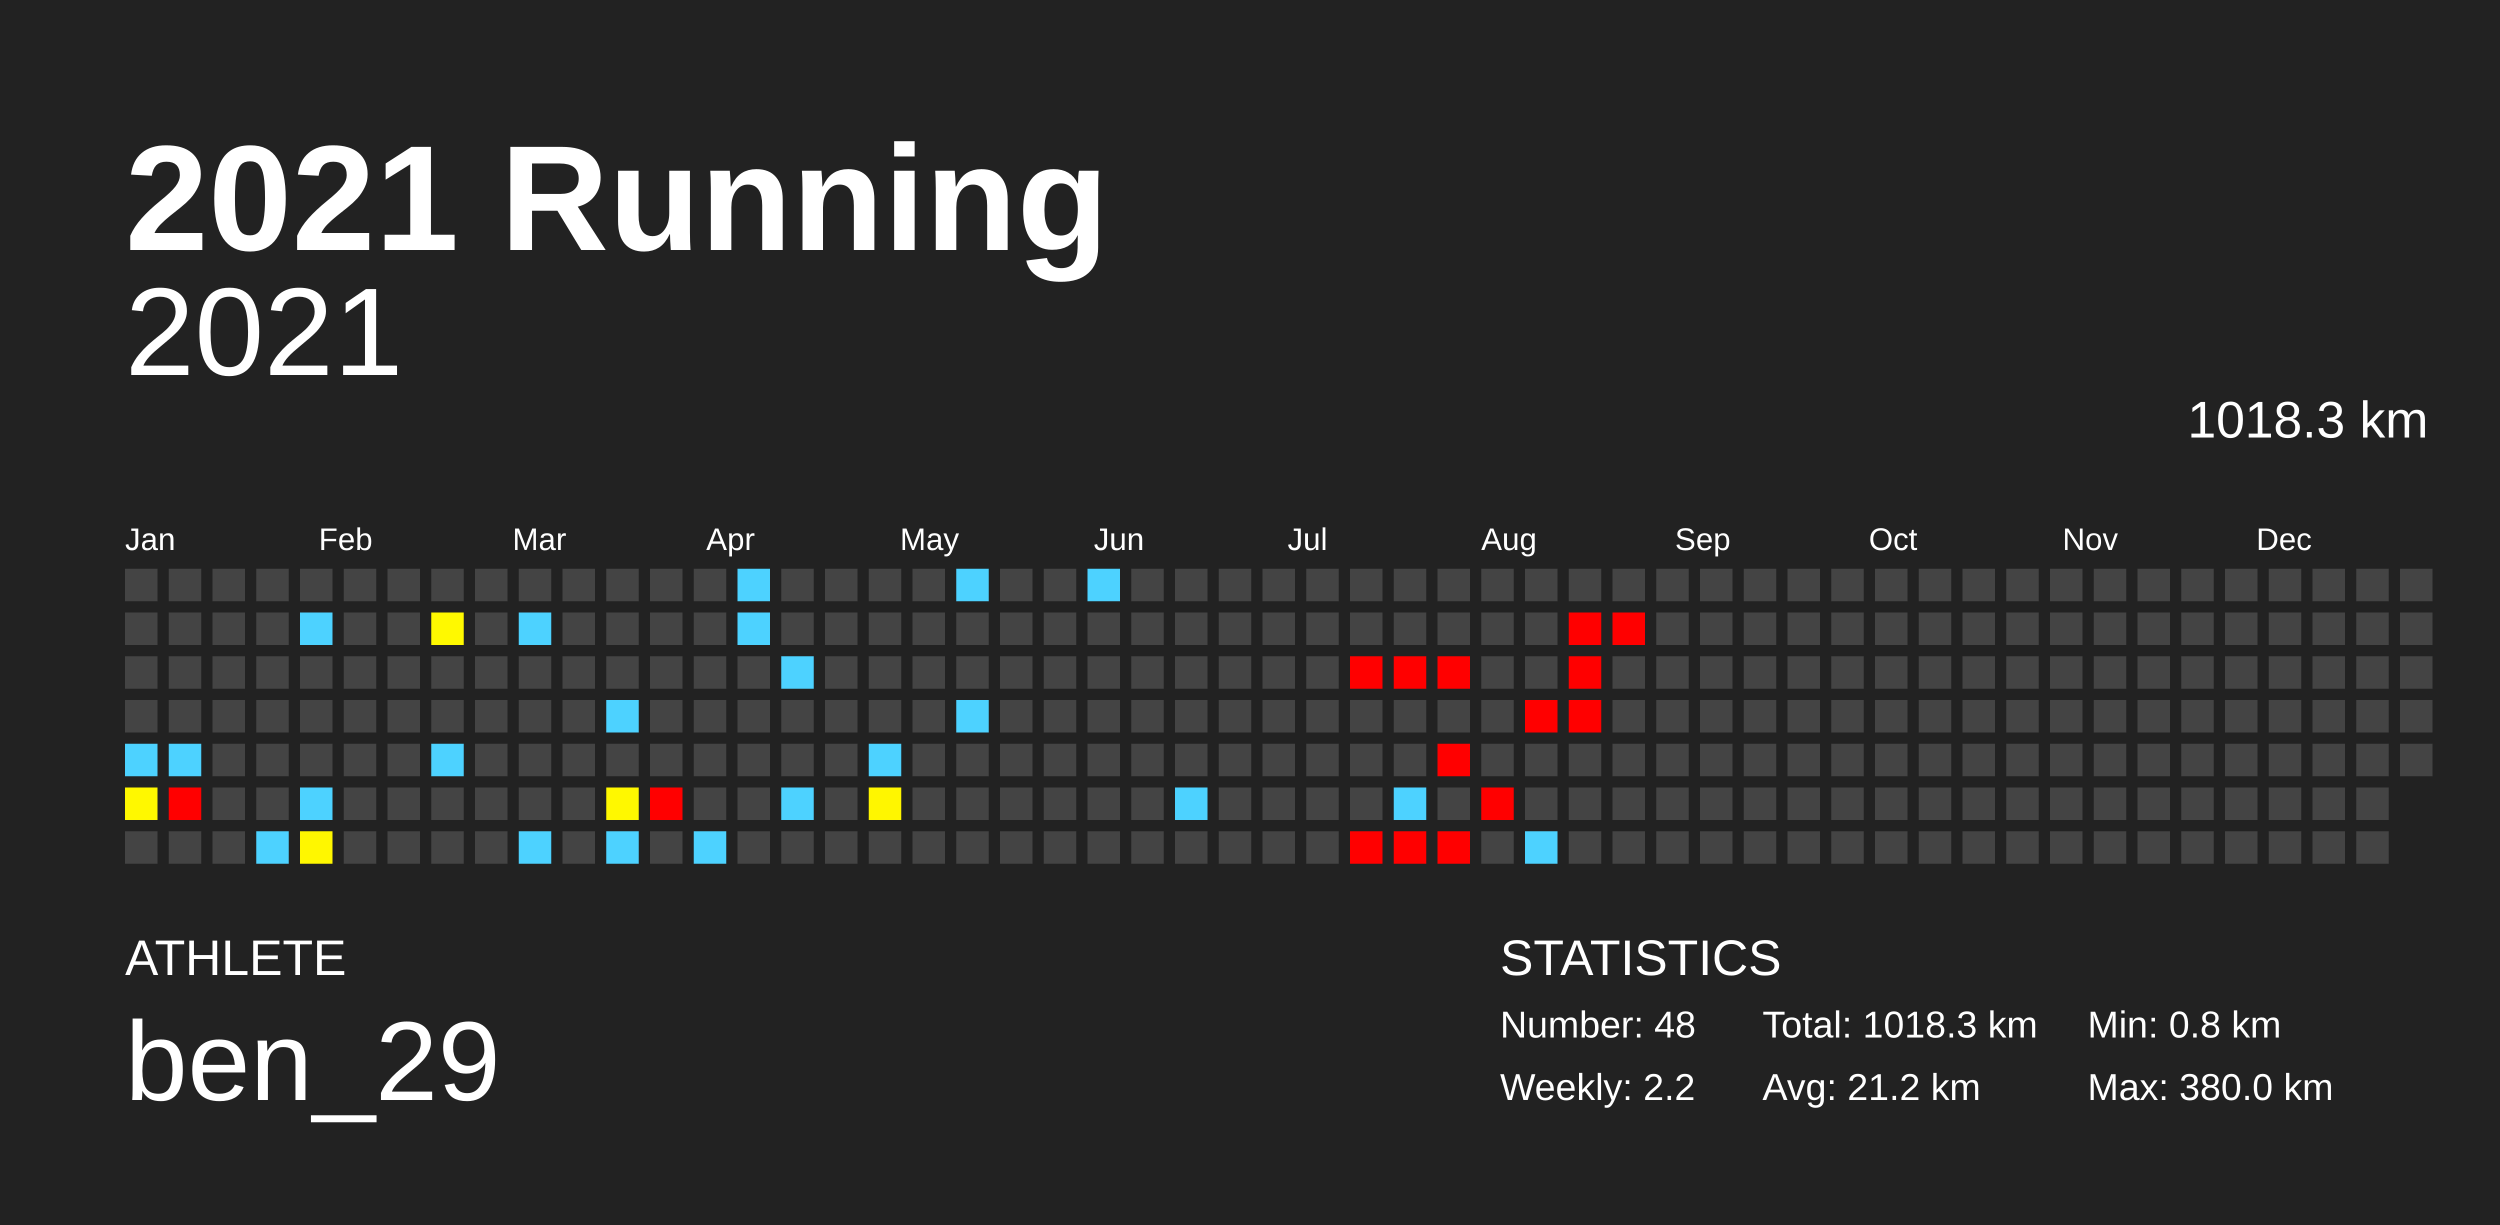
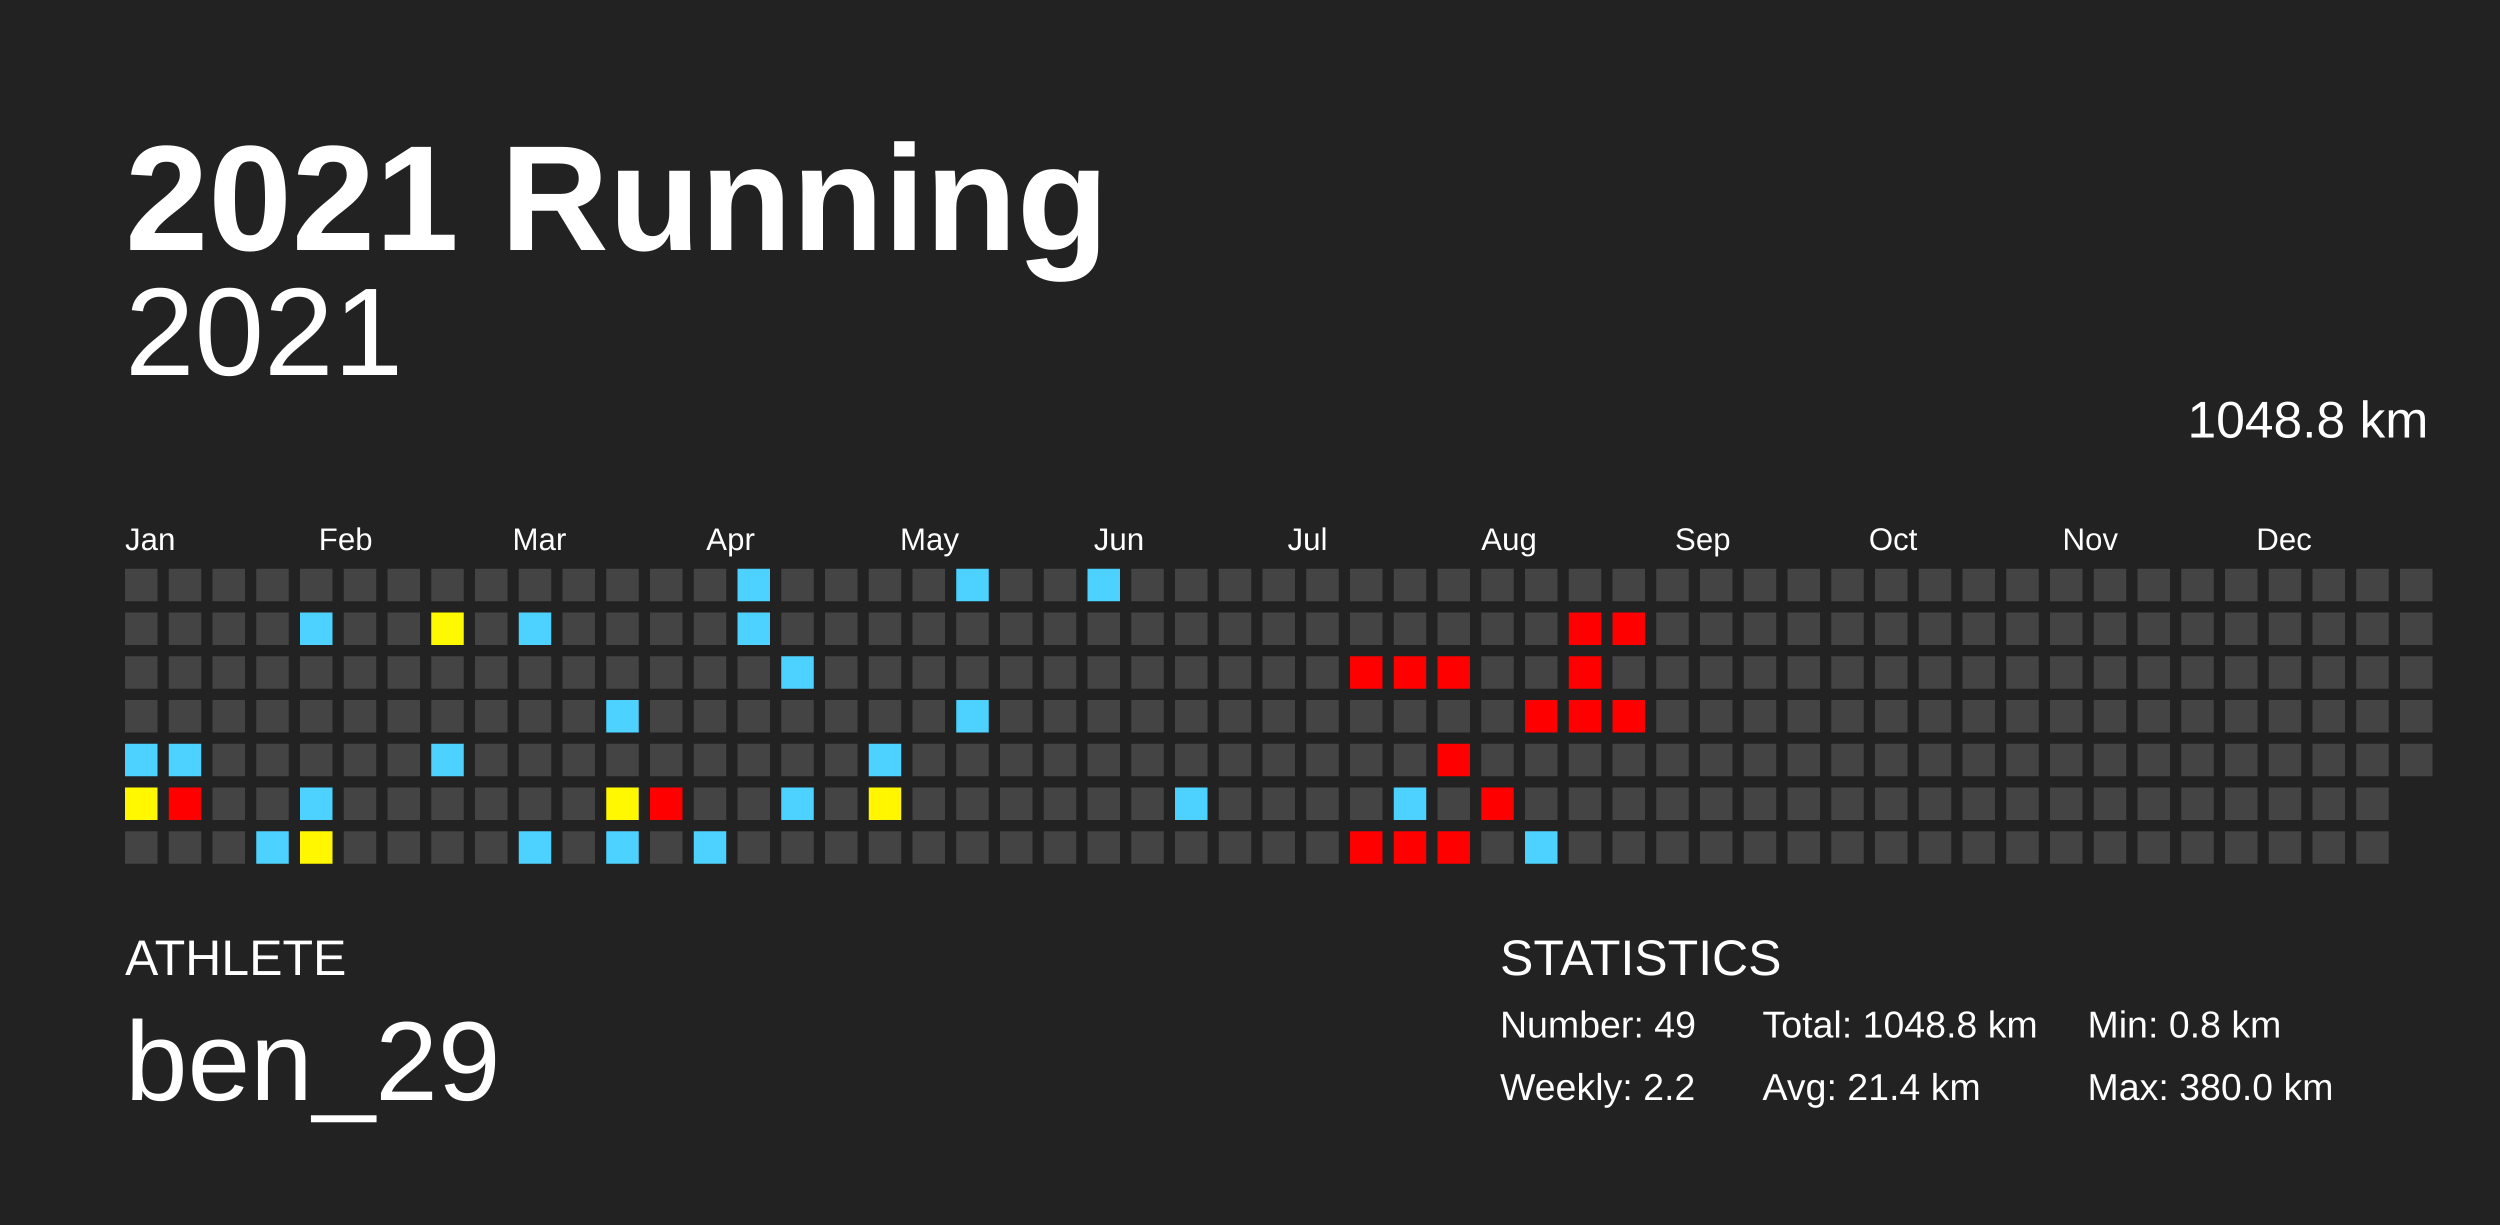
<svg xmlns="http://www.w3.org/2000/svg" baseProfile="full" height="98mm" version="1.1" viewBox="0,0,200,98" width="200mm">
  <defs />
  <rect fill="#222222" height="98" width="200" x="0" y="0" />
  <text fill="#FFFFFF" style="font-size:12px; font-family:Arial; font-weight:bold;" x="10" y="20">2021 Running</text>
  <text fill="#FFFFFF" style="font-size:4px; font-family:Arial" x="10" y="78">ATHLETE</text>
  <text fill="#FFFFFF" style="font-size:9px; font-family:Arial" x="10" y="88">ben_29</text>
  <text fill="#FFFFFF" style="font-size:4px; font-family:Arial" x="120" y="78">STATISTICS</text>
-   <text fill="#FFFFFF" style="font-size:3px; font-family:Arial" x="120" y="83">Number: 48</text>
+   <text fill="#FFFFFF" style="font-size:3px; font-family:Arial" x="120" y="83">Number: 49</text>
  <text fill="#FFFFFF" style="font-size:3px; font-family:Arial" x="120" y="88">Weekly: 2.2</text>
-   <text fill="#FFFFFF" style="font-size:3px; font-family:Arial" x="141" y="83">Total: 1018.3 km</text>
-   <text fill="#FFFFFF" style="font-size:3px; font-family:Arial" x="141" y="88">Avg: 21.2 km</text>
+   <text fill="#FFFFFF" style="font-size:3px; font-family:Arial" x="141" y="83">Total: 1048.8 km</text>
+   <text fill="#FFFFFF" style="font-size:3px; font-family:Arial" x="141" y="88">Avg: 21.4 km</text>
  <text fill="#FFFFFF" style="font-size:3px; font-family:Arial" x="167" y="83">Min: 0.8 km</text>
  <text fill="#FFFFFF" style="font-size:3px; font-family:Arial" x="167" y="88">Max: 380.0 km</text>
  <text alignment-baseline="hanging" fill="#FFFFFF" style="font-size:10.0px; font-family:Arial;" x="10" y="30">2021</text>
-   <text alignment-baseline="hanging" fill="#FFFFFF" style="font-size:4.125px; font-family:Arial;" x="175" y="35">1018.3 km</text>
+   <text alignment-baseline="hanging" fill="#FFFFFF" style="font-size:4.125px; font-family:Arial;" x="175" y="35">1048.8 km</text>
  <text fill="#FFFFFF" style="font-size:2.5px; font-family:Arial" x="10.0" y="44">Jan</text>
  <text fill="#FFFFFF" style="font-size:2.5px; font-family:Arial" x="25.5" y="44">Feb</text>
  <text fill="#FFFFFF" style="font-size:2.5px; font-family:Arial" x="41.0" y="44">Mar</text>
  <text fill="#FFFFFF" style="font-size:2.5px; font-family:Arial" x="56.5" y="44">Apr</text>
  <text fill="#FFFFFF" style="font-size:2.5px; font-family:Arial" x="72.0" y="44">May</text>
  <text fill="#FFFFFF" style="font-size:2.5px; font-family:Arial" x="87.5" y="44">Jun</text>
  <text fill="#FFFFFF" style="font-size:2.5px; font-family:Arial" x="103.0" y="44">Jul</text>
  <text fill="#FFFFFF" style="font-size:2.5px; font-family:Arial" x="118.5" y="44">Aug</text>
  <text fill="#FFFFFF" style="font-size:2.5px; font-family:Arial" x="134.0" y="44">Sep</text>
  <text fill="#FFFFFF" style="font-size:2.5px; font-family:Arial" x="149.5" y="44">Oct</text>
  <text fill="#FFFFFF" style="font-size:2.5px; font-family:Arial" x="165.0" y="44">Nov</text>
  <text fill="#FFFFFF" style="font-size:2.5px; font-family:Arial" x="180.5" y="44">Dec</text>
  <rect fill="#444444" height="2.6" width="2.6" x="10.0" y="45.5" />
  <rect fill="#444444" height="2.6" width="2.6" x="10.0" y="49.0" />
  <rect fill="#444444" height="2.6" width="2.6" x="10.0" y="52.5" />
  <rect fill="#444444" height="2.6" width="2.6" x="10.0" y="56.0" />
  <rect fill="#4dd2ff" height="2.6" width="2.6" x="10.0" y="59.5" />
  <rect fill="#fff800" height="2.6" width="2.6" x="10.0" y="63.0" />
  <rect fill="#444444" height="2.6" width="2.6" x="10.0" y="66.5" />
  <rect fill="#444444" height="2.6" width="2.6" x="13.5" y="45.5" />
  <rect fill="#444444" height="2.6" width="2.6" x="13.5" y="49.0" />
  <rect fill="#444444" height="2.6" width="2.6" x="13.5" y="52.5" />
  <rect fill="#444444" height="2.6" width="2.6" x="13.5" y="56.0" />
  <rect fill="#4dd2ff" height="2.6" width="2.6" x="13.5" y="59.5" />
  <rect fill="red" height="2.6" width="2.6" x="13.5" y="63.0" />
  <rect fill="#444444" height="2.6" width="2.6" x="13.5" y="66.5" />
  <rect fill="#444444" height="2.6" width="2.6" x="17.0" y="45.5" />
  <rect fill="#444444" height="2.6" width="2.6" x="17.0" y="49.0" />
  <rect fill="#444444" height="2.6" width="2.6" x="17.0" y="52.5" />
  <rect fill="#444444" height="2.6" width="2.6" x="17.0" y="56.0" />
  <rect fill="#444444" height="2.6" width="2.6" x="17.0" y="59.5" />
  <rect fill="#444444" height="2.6" width="2.6" x="17.0" y="63.0" />
  <rect fill="#444444" height="2.6" width="2.6" x="17.0" y="66.5" />
  <rect fill="#444444" height="2.6" width="2.6" x="20.5" y="45.5" />
  <rect fill="#444444" height="2.6" width="2.6" x="20.5" y="49.0" />
  <rect fill="#444444" height="2.6" width="2.6" x="20.5" y="52.5" />
  <rect fill="#444444" height="2.6" width="2.6" x="20.5" y="56.0" />
  <rect fill="#444444" height="2.6" width="2.6" x="20.5" y="59.5" />
  <rect fill="#444444" height="2.6" width="2.6" x="20.5" y="63.0" />
  <rect fill="#4dd2ff" height="2.6" width="2.6" x="20.5" y="66.5" />
  <rect fill="#444444" height="2.6" width="2.6" x="24.0" y="45.5" />
  <rect fill="#4dd2ff" height="2.6" width="2.6" x="24.0" y="49.0" />
  <rect fill="#444444" height="2.6" width="2.6" x="24.0" y="52.5" />
  <rect fill="#444444" height="2.6" width="2.6" x="24.0" y="56.0" />
  <rect fill="#444444" height="2.6" width="2.6" x="24.0" y="59.5" />
  <rect fill="#4dd2ff" height="2.6" width="2.6" x="24.0" y="63.0" />
  <rect fill="#fff700" height="2.6" width="2.6" x="24.0" y="66.5" />
  <rect fill="#444444" height="2.6" width="2.6" x="27.5" y="45.5" />
  <rect fill="#444444" height="2.6" width="2.6" x="27.5" y="49.0" />
  <rect fill="#444444" height="2.6" width="2.6" x="27.5" y="52.5" />
  <rect fill="#444444" height="2.6" width="2.6" x="27.5" y="56.0" />
  <rect fill="#444444" height="2.6" width="2.6" x="27.5" y="59.5" />
  <rect fill="#444444" height="2.6" width="2.6" x="27.5" y="63.0" />
  <rect fill="#444444" height="2.6" width="2.6" x="27.5" y="66.5" />
  <rect fill="#444444" height="2.6" width="2.6" x="31.0" y="45.5" />
  <rect fill="#444444" height="2.6" width="2.6" x="31.0" y="49.0" />
  <rect fill="#444444" height="2.6" width="2.6" x="31.0" y="52.5" />
  <rect fill="#444444" height="2.6" width="2.6" x="31.0" y="56.0" />
  <rect fill="#444444" height="2.6" width="2.6" x="31.0" y="59.5" />
  <rect fill="#444444" height="2.6" width="2.6" x="31.0" y="63.0" />
  <rect fill="#444444" height="2.6" width="2.6" x="31.0" y="66.5" />
  <rect fill="#444444" height="2.6" width="2.6" x="34.5" y="45.5" />
  <rect fill="#fff900" height="2.6" width="2.6" x="34.5" y="49.0" />
  <rect fill="#444444" height="2.6" width="2.6" x="34.5" y="52.5" />
  <rect fill="#444444" height="2.6" width="2.6" x="34.5" y="56.0" />
  <rect fill="#4dd2ff" height="2.6" width="2.6" x="34.5" y="59.5" />
  <rect fill="#444444" height="2.6" width="2.6" x="34.5" y="63.0" />
  <rect fill="#444444" height="2.6" width="2.6" x="34.5" y="66.5" />
  <rect fill="#444444" height="2.6" width="2.6" x="38.0" y="45.5" />
  <rect fill="#444444" height="2.6" width="2.6" x="38.0" y="49.0" />
  <rect fill="#444444" height="2.6" width="2.6" x="38.0" y="52.5" />
  <rect fill="#444444" height="2.6" width="2.6" x="38.0" y="56.0" />
  <rect fill="#444444" height="2.6" width="2.6" x="38.0" y="59.5" />
  <rect fill="#444444" height="2.6" width="2.6" x="38.0" y="63.0" />
  <rect fill="#444444" height="2.6" width="2.6" x="38.0" y="66.5" />
  <rect fill="#444444" height="2.6" width="2.6" x="41.5" y="45.5" />
  <rect fill="#4dd2ff" height="2.6" width="2.6" x="41.5" y="49.0" />
  <rect fill="#444444" height="2.6" width="2.6" x="41.5" y="52.5" />
  <rect fill="#444444" height="2.6" width="2.6" x="41.5" y="56.0" />
  <rect fill="#444444" height="2.6" width="2.6" x="41.5" y="59.5" />
  <rect fill="#444444" height="2.6" width="2.6" x="41.5" y="63.0" />
  <rect fill="#4dd2ff" height="2.6" width="2.6" x="41.5" y="66.5" />
  <rect fill="#444444" height="2.6" width="2.6" x="45.0" y="45.5" />
  <rect fill="#444444" height="2.6" width="2.6" x="45.0" y="49.0" />
  <rect fill="#444444" height="2.6" width="2.6" x="45.0" y="52.5" />
  <rect fill="#444444" height="2.6" width="2.6" x="45.0" y="56.0" />
  <rect fill="#444444" height="2.6" width="2.6" x="45.0" y="59.5" />
  <rect fill="#444444" height="2.6" width="2.6" x="45.0" y="63.0" />
  <rect fill="#444444" height="2.6" width="2.6" x="45.0" y="66.5" />
  <rect fill="#444444" height="2.6" width="2.6" x="48.5" y="45.5" />
  <rect fill="#444444" height="2.6" width="2.6" x="48.5" y="49.0" />
  <rect fill="#444444" height="2.6" width="2.6" x="48.5" y="52.5" />
  <rect fill="#4dd2ff" height="2.6" width="2.6" x="48.5" y="56.0" />
  <rect fill="#444444" height="2.6" width="2.6" x="48.5" y="59.5" />
  <rect fill="#fff800" height="2.6" width="2.6" x="48.5" y="63.0" />
  <rect fill="#4dd2ff" height="2.6" width="2.6" x="48.5" y="66.5" />
  <rect fill="#444444" height="2.6" width="2.6" x="52.0" y="45.5" />
  <rect fill="#444444" height="2.6" width="2.6" x="52.0" y="49.0" />
  <rect fill="#444444" height="2.6" width="2.6" x="52.0" y="52.5" />
  <rect fill="#444444" height="2.6" width="2.6" x="52.0" y="56.0" />
  <rect fill="#444444" height="2.6" width="2.6" x="52.0" y="59.5" />
  <rect fill="red" height="2.6" width="2.6" x="52.0" y="63.0" />
  <rect fill="#444444" height="2.6" width="2.6" x="52.0" y="66.5" />
  <rect fill="#444444" height="2.6" width="2.6" x="55.5" y="45.5" />
  <rect fill="#444444" height="2.6" width="2.6" x="55.5" y="49.0" />
  <rect fill="#444444" height="2.6" width="2.6" x="55.5" y="52.5" />
  <rect fill="#444444" height="2.6" width="2.6" x="55.5" y="56.0" />
  <rect fill="#444444" height="2.6" width="2.6" x="55.5" y="59.5" />
  <rect fill="#444444" height="2.6" width="2.6" x="55.5" y="63.0" />
  <rect fill="#4dd2ff" height="2.6" width="2.6" x="55.5" y="66.5" />
  <rect fill="#4dd2ff" height="2.6" width="2.6" x="59.0" y="45.5" />
  <rect fill="#4dd2ff" height="2.6" width="2.6" x="59.0" y="49.0" />
  <rect fill="#444444" height="2.6" width="2.6" x="59.0" y="52.5" />
  <rect fill="#444444" height="2.6" width="2.6" x="59.0" y="56.0" />
  <rect fill="#444444" height="2.6" width="2.6" x="59.0" y="59.5" />
  <rect fill="#444444" height="2.6" width="2.6" x="59.0" y="63.0" />
  <rect fill="#444444" height="2.6" width="2.6" x="59.0" y="66.5" />
  <rect fill="#444444" height="2.6" width="2.6" x="62.5" y="45.5" />
  <rect fill="#444444" height="2.6" width="2.6" x="62.5" y="49.0" />
  <rect fill="#4dd2ff" height="2.6" width="2.6" x="62.5" y="52.5" />
  <rect fill="#444444" height="2.6" width="2.6" x="62.5" y="56.0" />
  <rect fill="#444444" height="2.6" width="2.6" x="62.5" y="59.5" />
  <rect fill="#4dd2ff" height="2.6" width="2.6" x="62.5" y="63.0" />
  <rect fill="#444444" height="2.6" width="2.6" x="62.5" y="66.5" />
  <rect fill="#444444" height="2.6" width="2.6" x="66.0" y="45.5" />
  <rect fill="#444444" height="2.6" width="2.6" x="66.0" y="49.0" />
  <rect fill="#444444" height="2.6" width="2.6" x="66.0" y="52.5" />
  <rect fill="#444444" height="2.6" width="2.6" x="66.0" y="56.0" />
  <rect fill="#444444" height="2.6" width="2.6" x="66.0" y="59.5" />
  <rect fill="#444444" height="2.6" width="2.6" x="66.0" y="63.0" />
  <rect fill="#444444" height="2.6" width="2.6" x="66.0" y="66.5" />
  <rect fill="#444444" height="2.6" width="2.6" x="69.5" y="45.5" />
  <rect fill="#444444" height="2.6" width="2.6" x="69.5" y="49.0" />
  <rect fill="#444444" height="2.6" width="2.6" x="69.5" y="52.5" />
  <rect fill="#444444" height="2.6" width="2.6" x="69.5" y="56.0" />
  <rect fill="#4dd2ff" height="2.6" width="2.6" x="69.5" y="59.5" />
  <rect fill="#fff600" height="2.6" width="2.6" x="69.5" y="63.0" />
  <rect fill="#444444" height="2.6" width="2.6" x="69.5" y="66.5" />
  <rect fill="#444444" height="2.6" width="2.6" x="73.0" y="45.5" />
  <rect fill="#444444" height="2.6" width="2.6" x="73.0" y="49.0" />
  <rect fill="#444444" height="2.6" width="2.6" x="73.0" y="52.5" />
  <rect fill="#444444" height="2.6" width="2.6" x="73.0" y="56.0" />
  <rect fill="#444444" height="2.6" width="2.6" x="73.0" y="59.5" />
  <rect fill="#444444" height="2.6" width="2.6" x="73.0" y="63.0" />
  <rect fill="#444444" height="2.6" width="2.6" x="73.0" y="66.5" />
  <rect fill="#4dd2ff" height="2.6" width="2.6" x="76.5" y="45.5" />
  <rect fill="#444444" height="2.6" width="2.6" x="76.5" y="49.0" />
  <rect fill="#444444" height="2.6" width="2.6" x="76.5" y="52.5" />
  <rect fill="#4dd2ff" height="2.6" width="2.6" x="76.5" y="56.0" />
  <rect fill="#444444" height="2.6" width="2.6" x="76.5" y="59.5" />
  <rect fill="#444444" height="2.6" width="2.6" x="76.5" y="63.0" />
  <rect fill="#444444" height="2.6" width="2.6" x="76.5" y="66.5" />
  <rect fill="#444444" height="2.6" width="2.6" x="80.0" y="45.5" />
  <rect fill="#444444" height="2.6" width="2.6" x="80.0" y="49.0" />
  <rect fill="#444444" height="2.6" width="2.6" x="80.0" y="52.5" />
  <rect fill="#444444" height="2.6" width="2.6" x="80.0" y="56.0" />
  <rect fill="#444444" height="2.6" width="2.6" x="80.0" y="59.5" />
  <rect fill="#444444" height="2.6" width="2.6" x="80.0" y="63.0" />
  <rect fill="#444444" height="2.6" width="2.6" x="80.0" y="66.5" />
  <rect fill="#444444" height="2.6" width="2.6" x="83.5" y="45.5" />
  <rect fill="#444444" height="2.6" width="2.6" x="83.5" y="49.0" />
  <rect fill="#444444" height="2.6" width="2.6" x="83.5" y="52.5" />
  <rect fill="#444444" height="2.6" width="2.6" x="83.5" y="56.0" />
  <rect fill="#444444" height="2.6" width="2.6" x="83.5" y="59.5" />
  <rect fill="#444444" height="2.6" width="2.6" x="83.5" y="63.0" />
  <rect fill="#444444" height="2.6" width="2.6" x="83.5" y="66.5" />
  <rect fill="#4dd2ff" height="2.6" width="2.6" x="87.0" y="45.5" />
  <rect fill="#444444" height="2.6" width="2.6" x="87.0" y="49.0" />
  <rect fill="#444444" height="2.6" width="2.6" x="87.0" y="52.5" />
  <rect fill="#444444" height="2.6" width="2.6" x="87.0" y="56.0" />
  <rect fill="#444444" height="2.6" width="2.6" x="87.0" y="59.5" />
  <rect fill="#444444" height="2.6" width="2.6" x="87.0" y="63.0" />
  <rect fill="#444444" height="2.6" width="2.6" x="87.0" y="66.5" />
  <rect fill="#444444" height="2.6" width="2.6" x="90.5" y="45.5" />
  <rect fill="#444444" height="2.6" width="2.6" x="90.5" y="49.0" />
  <rect fill="#444444" height="2.6" width="2.6" x="90.5" y="52.5" />
  <rect fill="#444444" height="2.6" width="2.6" x="90.5" y="56.0" />
  <rect fill="#444444" height="2.6" width="2.6" x="90.5" y="59.5" />
  <rect fill="#444444" height="2.6" width="2.6" x="90.5" y="63.0" />
  <rect fill="#444444" height="2.6" width="2.6" x="90.5" y="66.5" />
  <rect fill="#444444" height="2.6" width="2.6" x="94.0" y="45.5" />
  <rect fill="#444444" height="2.6" width="2.6" x="94.0" y="49.0" />
  <rect fill="#444444" height="2.6" width="2.6" x="94.0" y="52.5" />
  <rect fill="#444444" height="2.6" width="2.6" x="94.0" y="56.0" />
  <rect fill="#444444" height="2.6" width="2.6" x="94.0" y="59.5" />
  <rect fill="#4dd2ff" height="2.6" width="2.6" x="94.0" y="63.0" />
  <rect fill="#444444" height="2.6" width="2.6" x="94.0" y="66.5" />
  <rect fill="#444444" height="2.6" width="2.6" x="97.5" y="45.5" />
  <rect fill="#444444" height="2.6" width="2.6" x="97.5" y="49.0" />
  <rect fill="#444444" height="2.6" width="2.6" x="97.5" y="52.5" />
  <rect fill="#444444" height="2.6" width="2.6" x="97.5" y="56.0" />
  <rect fill="#444444" height="2.6" width="2.6" x="97.5" y="59.5" />
  <rect fill="#444444" height="2.6" width="2.6" x="97.5" y="63.0" />
  <rect fill="#444444" height="2.6" width="2.6" x="97.5" y="66.5" />
  <rect fill="#444444" height="2.6" width="2.6" x="101.0" y="45.5" />
  <rect fill="#444444" height="2.6" width="2.6" x="101.0" y="49.0" />
  <rect fill="#444444" height="2.6" width="2.6" x="101.0" y="52.5" />
  <rect fill="#444444" height="2.6" width="2.6" x="101.0" y="56.0" />
  <rect fill="#444444" height="2.6" width="2.6" x="101.0" y="59.5" />
  <rect fill="#444444" height="2.6" width="2.6" x="101.0" y="63.0" />
  <rect fill="#444444" height="2.6" width="2.6" x="101.0" y="66.5" />
  <rect fill="#444444" height="2.6" width="2.6" x="104.5" y="45.5" />
  <rect fill="#444444" height="2.6" width="2.6" x="104.5" y="49.0" />
  <rect fill="#444444" height="2.6" width="2.6" x="104.5" y="52.5" />
  <rect fill="#444444" height="2.6" width="2.6" x="104.5" y="56.0" />
  <rect fill="#444444" height="2.6" width="2.6" x="104.5" y="59.5" />
  <rect fill="#444444" height="2.6" width="2.6" x="104.5" y="63.0" />
  <rect fill="#444444" height="2.6" width="2.6" x="104.5" y="66.5" />
  <rect fill="#444444" height="2.6" width="2.6" x="108.0" y="45.5" />
  <rect fill="#444444" height="2.6" width="2.6" x="108.0" y="49.0" />
  <rect fill="red" height="2.6" width="2.6" x="108.0" y="52.5" />
  <rect fill="#444444" height="2.6" width="2.6" x="108.0" y="56.0" />
  <rect fill="#444444" height="2.6" width="2.6" x="108.0" y="59.5" />
  <rect fill="#444444" height="2.6" width="2.6" x="108.0" y="63.0" />
  <rect fill="red" height="2.6" width="2.6" x="108.0" y="66.5" />
  <rect fill="#444444" height="2.6" width="2.6" x="111.5" y="45.5" />
  <rect fill="#444444" height="2.6" width="2.6" x="111.5" y="49.0" />
  <rect fill="red" height="2.6" width="2.6" x="111.5" y="52.5" />
  <rect fill="#444444" height="2.6" width="2.6" x="111.5" y="56.0" />
  <rect fill="#444444" height="2.6" width="2.6" x="111.5" y="59.5" />
  <rect fill="#4dd2ff" height="2.6" width="2.6" x="111.5" y="63.0" />
  <rect fill="red" height="2.6" width="2.6" x="111.5" y="66.5" />
  <rect fill="#444444" height="2.6" width="2.6" x="115.0" y="45.5" />
  <rect fill="#444444" height="2.6" width="2.6" x="115.0" y="49.0" />
  <rect fill="red" height="2.6" width="2.6" x="115.0" y="52.5" />
  <rect fill="#444444" height="2.6" width="2.6" x="115.0" y="56.0" />
  <rect fill="red" height="2.6" width="2.6" x="115.0" y="59.5" />
  <rect fill="#444444" height="2.6" width="2.6" x="115.0" y="63.0" />
  <rect fill="red" height="2.6" width="2.6" x="115.0" y="66.5" />
  <rect fill="#444444" height="2.6" width="2.6" x="118.5" y="45.5" />
  <rect fill="#444444" height="2.6" width="2.6" x="118.5" y="49.0" />
  <rect fill="#444444" height="2.6" width="2.6" x="118.5" y="52.5" />
  <rect fill="#444444" height="2.6" width="2.6" x="118.5" y="56.0" />
  <rect fill="#444444" height="2.6" width="2.6" x="118.5" y="59.5" />
  <rect fill="red" height="2.6" width="2.6" x="118.5" y="63.0" />
  <rect fill="#444444" height="2.6" width="2.6" x="118.5" y="66.5" />
  <rect fill="#444444" height="2.6" width="2.6" x="122.0" y="45.5" />
  <rect fill="#444444" height="2.6" width="2.6" x="122.0" y="49.0" />
  <rect fill="#444444" height="2.6" width="2.6" x="122.0" y="52.5" />
  <rect fill="red" height="2.6" width="2.6" x="122.0" y="56.0" />
  <rect fill="#444444" height="2.6" width="2.6" x="122.0" y="59.5" />
  <rect fill="#444444" height="2.6" width="2.6" x="122.0" y="63.0" />
  <rect fill="#4dd2ff" height="2.6" width="2.6" x="122.0" y="66.5" />
  <rect fill="#444444" height="2.6" width="2.6" x="125.5" y="45.5" />
  <rect fill="red" height="2.6" width="2.6" x="125.5" y="49.0" />
  <rect fill="red" height="2.6" width="2.6" x="125.5" y="52.5" />
  <rect fill="red" height="2.6" width="2.6" x="125.5" y="56.0" />
  <rect fill="#444444" height="2.6" width="2.6" x="125.5" y="59.5" />
  <rect fill="#444444" height="2.6" width="2.6" x="125.5" y="63.0" />
  <rect fill="#444444" height="2.6" width="2.6" x="125.5" y="66.5" />
  <rect fill="#444444" height="2.6" width="2.6" x="129.0" y="45.5" />
  <rect fill="red" height="2.6" width="2.6" x="129.0" y="49.0" />
  <rect fill="#444444" height="2.6" width="2.6" x="129.0" y="52.5" />
-   <rect fill="#444444" height="2.6" width="2.6" x="129.0" y="56.0" />
+   <rect fill="red" height="2.6" width="2.6" x="129.0" y="56.0" />
  <rect fill="#444444" height="2.6" width="2.6" x="129.0" y="59.5" />
  <rect fill="#444444" height="2.6" width="2.6" x="129.0" y="63.0" />
  <rect fill="#444444" height="2.6" width="2.6" x="129.0" y="66.5" />
  <rect fill="#444444" height="2.6" width="2.6" x="132.5" y="45.5" />
  <rect fill="#444444" height="2.6" width="2.6" x="132.5" y="49.0" />
  <rect fill="#444444" height="2.6" width="2.6" x="132.5" y="52.5" />
  <rect fill="#444444" height="2.6" width="2.6" x="132.5" y="56.0" />
  <rect fill="#444444" height="2.6" width="2.6" x="132.5" y="59.5" />
  <rect fill="#444444" height="2.6" width="2.6" x="132.5" y="63.0" />
  <rect fill="#444444" height="2.6" width="2.6" x="132.5" y="66.5" />
  <rect fill="#444444" height="2.6" width="2.6" x="136.0" y="45.5" />
  <rect fill="#444444" height="2.6" width="2.6" x="136.0" y="49.0" />
  <rect fill="#444444" height="2.6" width="2.6" x="136.0" y="52.5" />
  <rect fill="#444444" height="2.6" width="2.6" x="136.0" y="56.0" />
  <rect fill="#444444" height="2.6" width="2.6" x="136.0" y="59.5" />
  <rect fill="#444444" height="2.6" width="2.6" x="136.0" y="63.0" />
  <rect fill="#444444" height="2.6" width="2.6" x="136.0" y="66.5" />
  <rect fill="#444444" height="2.6" width="2.6" x="139.5" y="45.5" />
  <rect fill="#444444" height="2.6" width="2.6" x="139.5" y="49.0" />
  <rect fill="#444444" height="2.6" width="2.6" x="139.5" y="52.5" />
  <rect fill="#444444" height="2.6" width="2.6" x="139.5" y="56.0" />
  <rect fill="#444444" height="2.6" width="2.6" x="139.5" y="59.5" />
  <rect fill="#444444" height="2.6" width="2.6" x="139.5" y="63.0" />
  <rect fill="#444444" height="2.6" width="2.6" x="139.5" y="66.5" />
  <rect fill="#444444" height="2.6" width="2.6" x="143.0" y="45.5" />
  <rect fill="#444444" height="2.6" width="2.6" x="143.0" y="49.0" />
  <rect fill="#444444" height="2.6" width="2.6" x="143.0" y="52.5" />
  <rect fill="#444444" height="2.6" width="2.6" x="143.0" y="56.0" />
  <rect fill="#444444" height="2.6" width="2.6" x="143.0" y="59.5" />
  <rect fill="#444444" height="2.6" width="2.6" x="143.0" y="63.0" />
  <rect fill="#444444" height="2.6" width="2.6" x="143.0" y="66.5" />
  <rect fill="#444444" height="2.6" width="2.6" x="146.5" y="45.5" />
  <rect fill="#444444" height="2.6" width="2.6" x="146.5" y="49.0" />
  <rect fill="#444444" height="2.6" width="2.6" x="146.5" y="52.5" />
  <rect fill="#444444" height="2.6" width="2.6" x="146.5" y="56.0" />
  <rect fill="#444444" height="2.6" width="2.6" x="146.5" y="59.5" />
  <rect fill="#444444" height="2.6" width="2.6" x="146.5" y="63.0" />
  <rect fill="#444444" height="2.6" width="2.6" x="146.5" y="66.5" />
  <rect fill="#444444" height="2.6" width="2.6" x="150.0" y="45.5" />
  <rect fill="#444444" height="2.6" width="2.6" x="150.0" y="49.0" />
  <rect fill="#444444" height="2.6" width="2.6" x="150.0" y="52.5" />
  <rect fill="#444444" height="2.6" width="2.6" x="150.0" y="56.0" />
  <rect fill="#444444" height="2.6" width="2.6" x="150.0" y="59.5" />
  <rect fill="#444444" height="2.6" width="2.6" x="150.0" y="63.0" />
  <rect fill="#444444" height="2.6" width="2.6" x="150.0" y="66.5" />
  <rect fill="#444444" height="2.6" width="2.6" x="153.5" y="45.5" />
  <rect fill="#444444" height="2.6" width="2.6" x="153.5" y="49.0" />
  <rect fill="#444444" height="2.6" width="2.6" x="153.5" y="52.5" />
  <rect fill="#444444" height="2.6" width="2.6" x="153.5" y="56.0" />
  <rect fill="#444444" height="2.6" width="2.6" x="153.5" y="59.5" />
  <rect fill="#444444" height="2.6" width="2.6" x="153.5" y="63.0" />
  <rect fill="#444444" height="2.6" width="2.6" x="153.5" y="66.5" />
  <rect fill="#444444" height="2.6" width="2.6" x="157.0" y="45.5" />
  <rect fill="#444444" height="2.6" width="2.6" x="157.0" y="49.0" />
  <rect fill="#444444" height="2.6" width="2.6" x="157.0" y="52.5" />
  <rect fill="#444444" height="2.6" width="2.6" x="157.0" y="56.0" />
  <rect fill="#444444" height="2.6" width="2.6" x="157.0" y="59.5" />
  <rect fill="#444444" height="2.6" width="2.6" x="157.0" y="63.0" />
  <rect fill="#444444" height="2.6" width="2.6" x="157.0" y="66.5" />
  <rect fill="#444444" height="2.6" width="2.6" x="160.5" y="45.5" />
  <rect fill="#444444" height="2.6" width="2.6" x="160.5" y="49.0" />
  <rect fill="#444444" height="2.6" width="2.6" x="160.5" y="52.5" />
  <rect fill="#444444" height="2.6" width="2.6" x="160.5" y="56.0" />
  <rect fill="#444444" height="2.6" width="2.6" x="160.5" y="59.5" />
  <rect fill="#444444" height="2.6" width="2.6" x="160.5" y="63.0" />
  <rect fill="#444444" height="2.6" width="2.6" x="160.5" y="66.5" />
  <rect fill="#444444" height="2.6" width="2.6" x="164.0" y="45.5" />
  <rect fill="#444444" height="2.6" width="2.6" x="164.0" y="49.0" />
  <rect fill="#444444" height="2.6" width="2.6" x="164.0" y="52.5" />
  <rect fill="#444444" height="2.6" width="2.6" x="164.0" y="56.0" />
  <rect fill="#444444" height="2.6" width="2.6" x="164.0" y="59.5" />
  <rect fill="#444444" height="2.6" width="2.6" x="164.0" y="63.0" />
  <rect fill="#444444" height="2.6" width="2.6" x="164.0" y="66.5" />
  <rect fill="#444444" height="2.6" width="2.6" x="167.5" y="45.5" />
  <rect fill="#444444" height="2.6" width="2.6" x="167.5" y="49.0" />
  <rect fill="#444444" height="2.6" width="2.6" x="167.5" y="52.5" />
  <rect fill="#444444" height="2.6" width="2.6" x="167.5" y="56.0" />
  <rect fill="#444444" height="2.6" width="2.6" x="167.5" y="59.5" />
  <rect fill="#444444" height="2.6" width="2.6" x="167.5" y="63.0" />
  <rect fill="#444444" height="2.6" width="2.6" x="167.5" y="66.5" />
  <rect fill="#444444" height="2.6" width="2.6" x="171.0" y="45.5" />
  <rect fill="#444444" height="2.6" width="2.6" x="171.0" y="49.0" />
  <rect fill="#444444" height="2.6" width="2.6" x="171.0" y="52.5" />
  <rect fill="#444444" height="2.6" width="2.6" x="171.0" y="56.0" />
  <rect fill="#444444" height="2.6" width="2.6" x="171.0" y="59.5" />
  <rect fill="#444444" height="2.6" width="2.6" x="171.0" y="63.0" />
  <rect fill="#444444" height="2.6" width="2.6" x="171.0" y="66.5" />
  <rect fill="#444444" height="2.6" width="2.6" x="174.5" y="45.5" />
  <rect fill="#444444" height="2.6" width="2.6" x="174.5" y="49.0" />
  <rect fill="#444444" height="2.6" width="2.6" x="174.5" y="52.5" />
  <rect fill="#444444" height="2.6" width="2.6" x="174.5" y="56.0" />
  <rect fill="#444444" height="2.6" width="2.6" x="174.5" y="59.5" />
  <rect fill="#444444" height="2.6" width="2.6" x="174.5" y="63.0" />
  <rect fill="#444444" height="2.6" width="2.6" x="174.5" y="66.5" />
  <rect fill="#444444" height="2.6" width="2.6" x="178.0" y="45.5" />
  <rect fill="#444444" height="2.6" width="2.6" x="178.0" y="49.0" />
  <rect fill="#444444" height="2.6" width="2.6" x="178.0" y="52.5" />
  <rect fill="#444444" height="2.6" width="2.6" x="178.0" y="56.0" />
  <rect fill="#444444" height="2.6" width="2.6" x="178.0" y="59.5" />
  <rect fill="#444444" height="2.6" width="2.6" x="178.0" y="63.0" />
  <rect fill="#444444" height="2.6" width="2.6" x="178.0" y="66.5" />
  <rect fill="#444444" height="2.6" width="2.6" x="181.5" y="45.5" />
  <rect fill="#444444" height="2.6" width="2.6" x="181.5" y="49.0" />
  <rect fill="#444444" height="2.6" width="2.6" x="181.5" y="52.5" />
  <rect fill="#444444" height="2.6" width="2.6" x="181.5" y="56.0" />
  <rect fill="#444444" height="2.6" width="2.6" x="181.5" y="59.5" />
  <rect fill="#444444" height="2.6" width="2.6" x="181.5" y="63.0" />
  <rect fill="#444444" height="2.6" width="2.6" x="181.5" y="66.5" />
  <rect fill="#444444" height="2.6" width="2.6" x="185.0" y="45.5" />
  <rect fill="#444444" height="2.6" width="2.6" x="185.0" y="49.0" />
  <rect fill="#444444" height="2.6" width="2.6" x="185.0" y="52.5" />
  <rect fill="#444444" height="2.6" width="2.6" x="185.0" y="56.0" />
  <rect fill="#444444" height="2.6" width="2.6" x="185.0" y="59.5" />
  <rect fill="#444444" height="2.6" width="2.6" x="185.0" y="63.0" />
  <rect fill="#444444" height="2.6" width="2.6" x="185.0" y="66.5" />
  <rect fill="#444444" height="2.6" width="2.6" x="188.5" y="45.5" />
  <rect fill="#444444" height="2.6" width="2.6" x="188.5" y="49.0" />
  <rect fill="#444444" height="2.6" width="2.6" x="188.5" y="52.5" />
  <rect fill="#444444" height="2.6" width="2.6" x="188.5" y="56.0" />
  <rect fill="#444444" height="2.6" width="2.6" x="188.5" y="59.5" />
  <rect fill="#444444" height="2.6" width="2.6" x="188.5" y="63.0" />
  <rect fill="#444444" height="2.6" width="2.6" x="188.5" y="66.5" />
  <rect fill="#444444" height="2.6" width="2.6" x="192.0" y="45.5" />
  <rect fill="#444444" height="2.6" width="2.6" x="192.0" y="49.0" />
  <rect fill="#444444" height="2.6" width="2.6" x="192.0" y="52.5" />
  <rect fill="#444444" height="2.6" width="2.6" x="192.0" y="56.0" />
  <rect fill="#444444" height="2.6" width="2.6" x="192.0" y="59.5" />
</svg>
